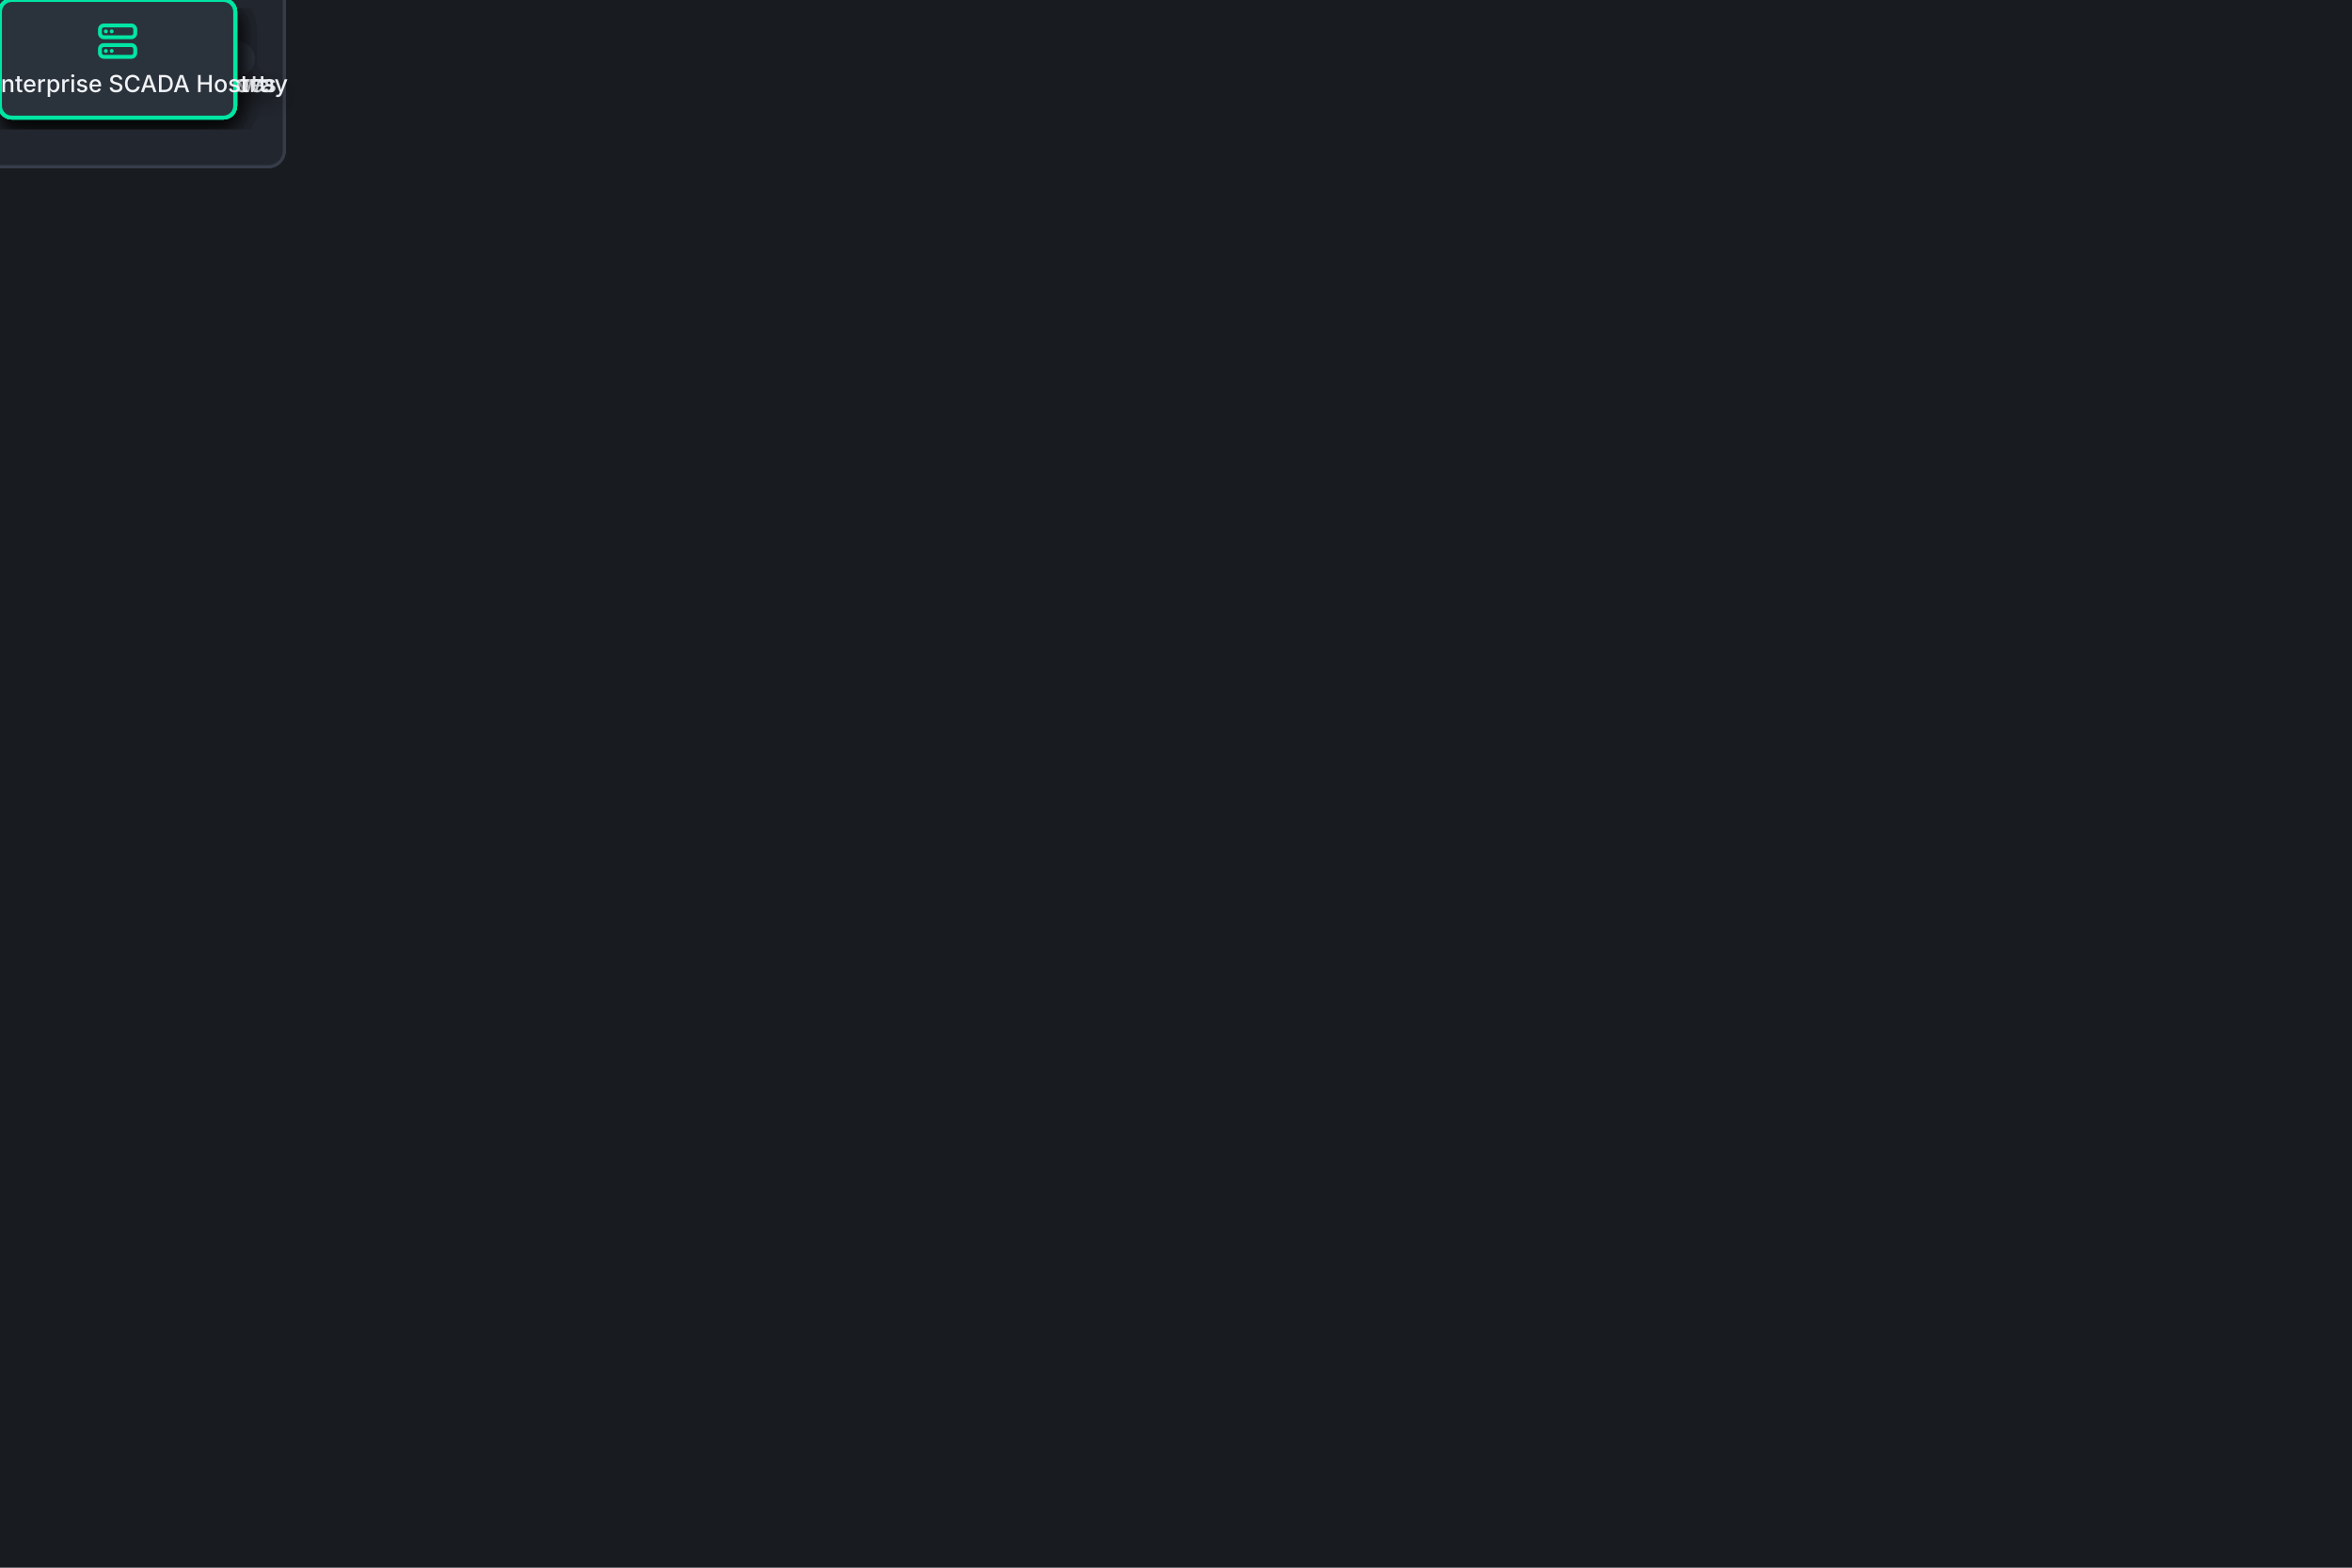
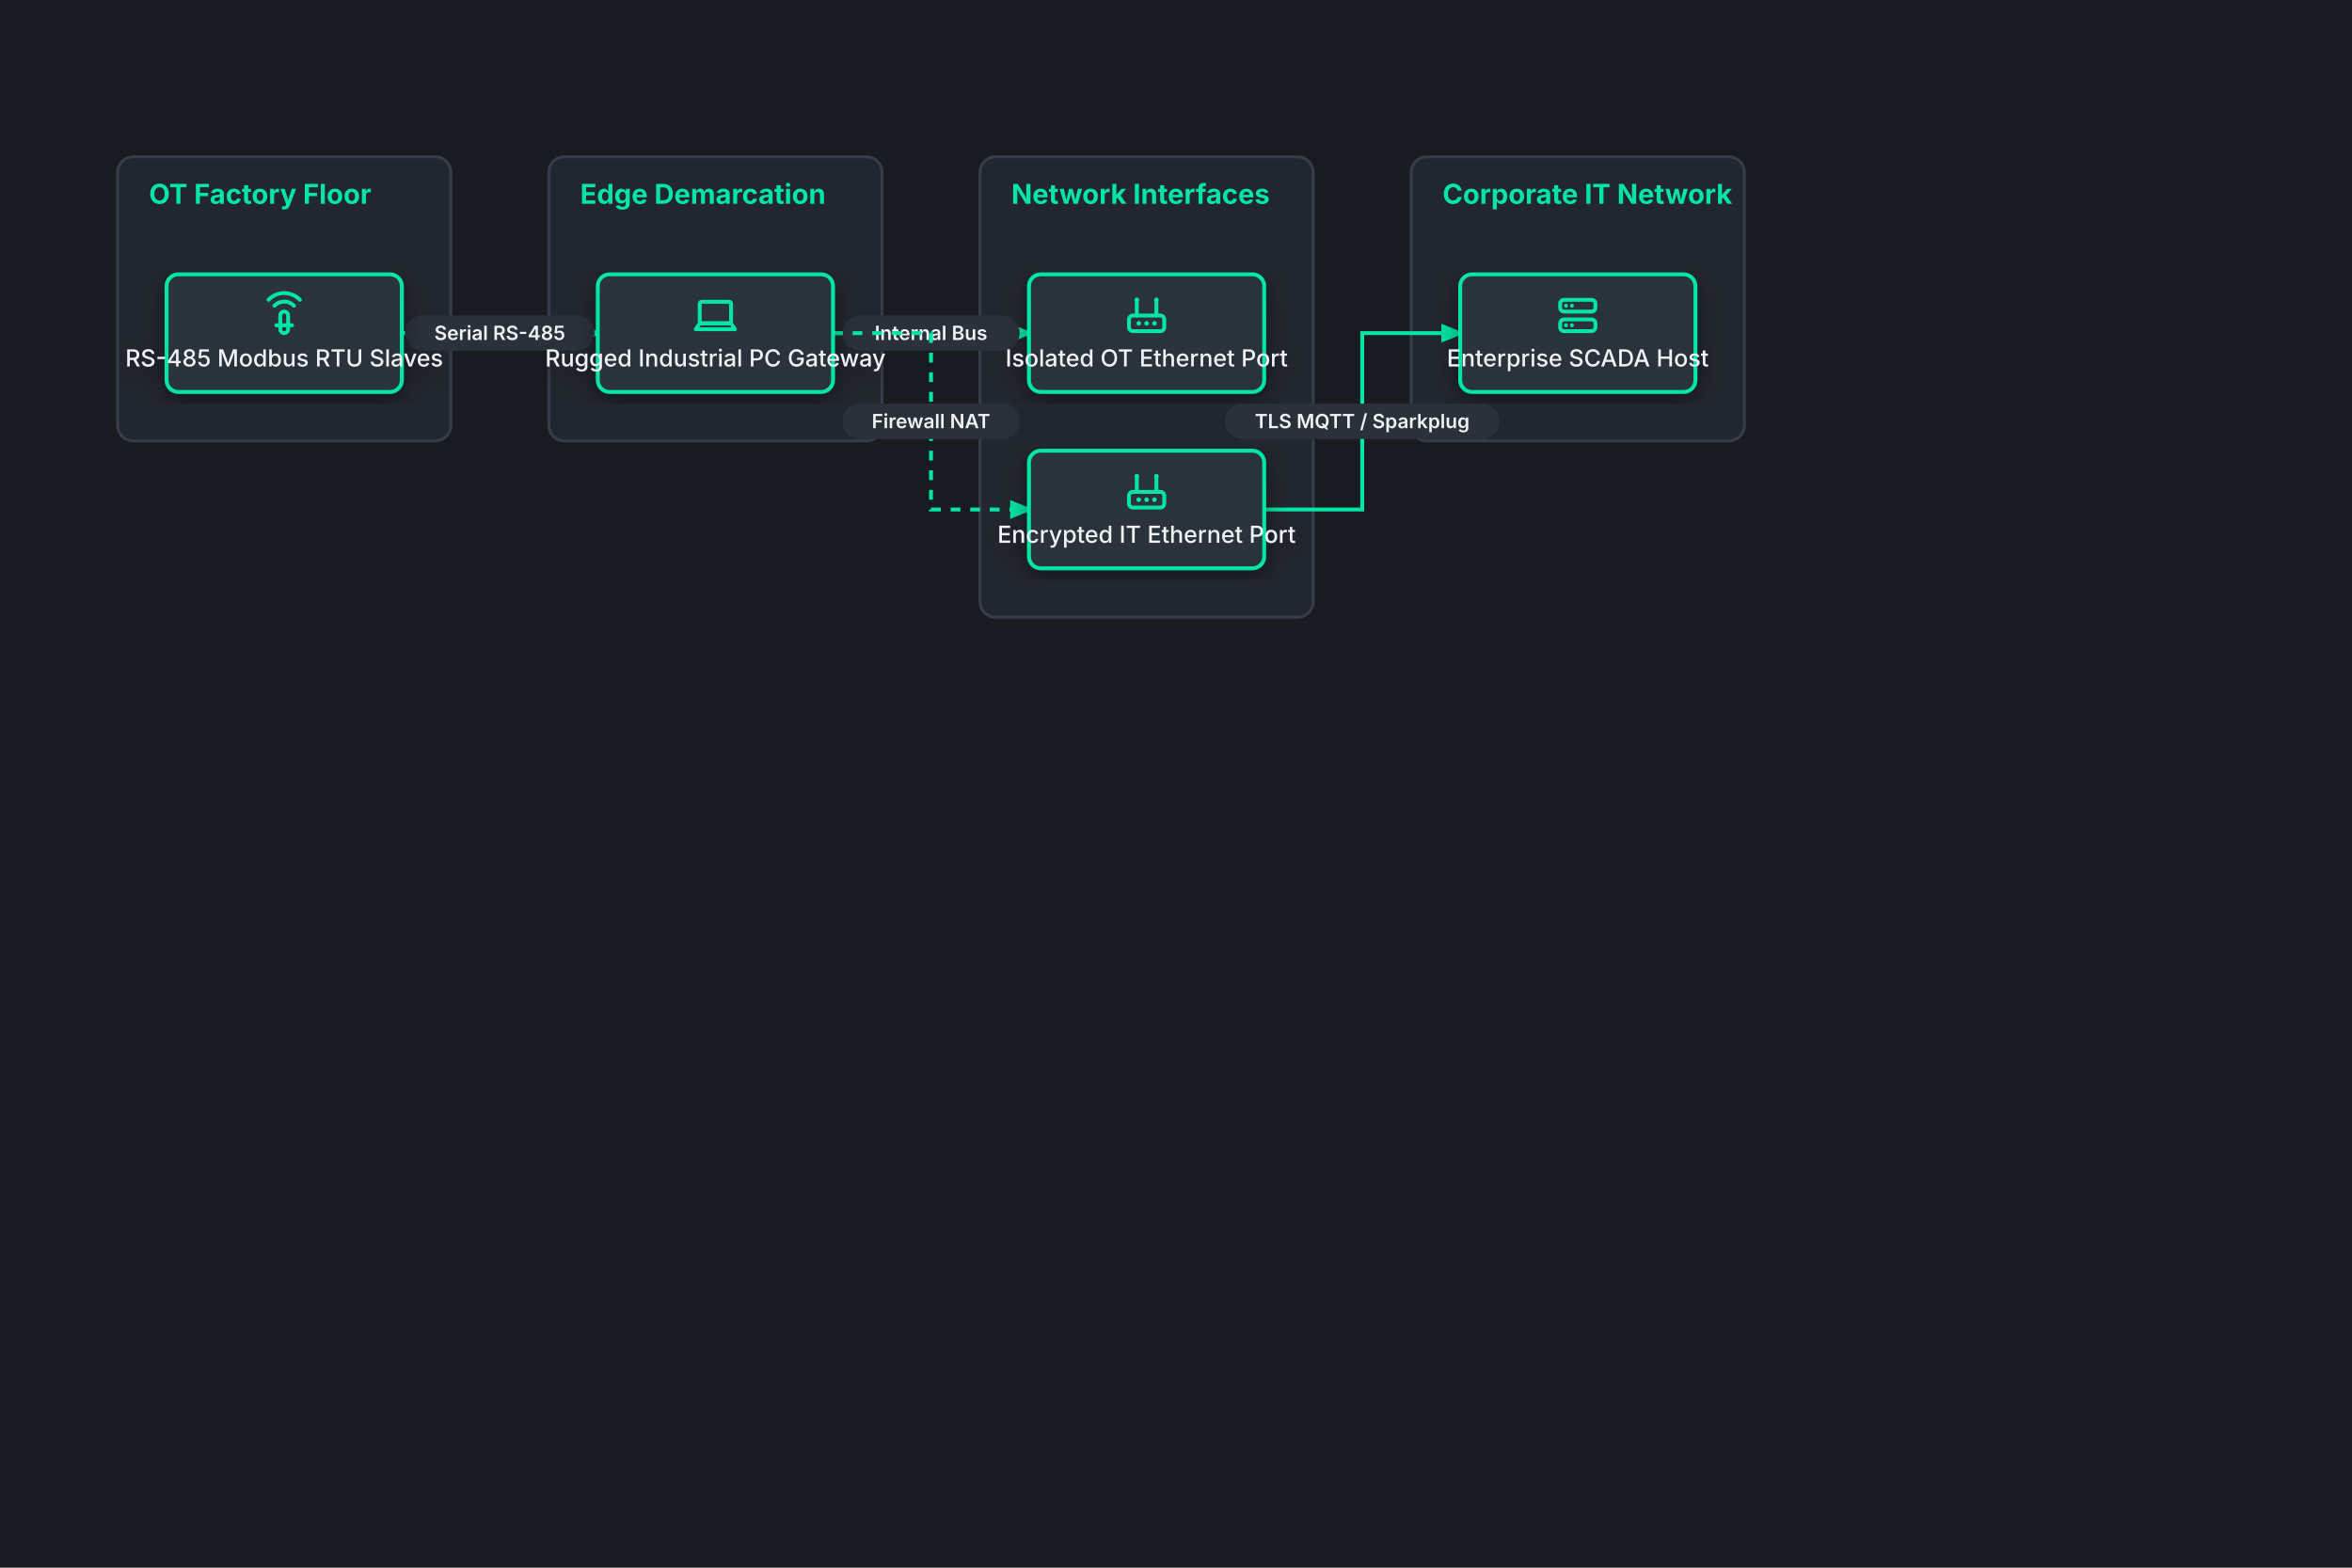
<svg xmlns="http://www.w3.org/2000/svg" viewBox="0 0 1200.0 800.0" width="1200.0" height="800.0">
  <defs>
    <marker id="arrow" viewBox="0 0 10 10" refX="8" refY="5" markerWidth="6" markerHeight="6" orient="auto-start-reverse">
      <path d="M 0 1 L 10 5 L 0 9 z" fill="#00E5A3" />
    </marker>
    <filter id="shadow" x="-10%" y="-10%" width="120%" height="120%">
      <feDropShadow dx="0" dy="4" stdDeviation="6" flood-color="#000000" flood-opacity="0.4" />
    </filter>
  </defs>
  <rect width="100%" height="100%" fill="#181B20" />
  <g id="group_1">
-     <rect x="-25.0" y="-60.0" width="170.0" height="145.0" rx="8" fill="#22262E" stroke="#363C48" stroke-width="1.5" />
-     <text x="-9.0" y="-36.0" fill="#00E5A3" font-family="Inter, -apple-system, BlinkMacSystemFont, 'Segoe UI', Roboto, sans-serif" font-size="14" font-weight="bold">OT Factory Floor</text>
+     <rect x="60.0" y="80.0" width="170.0" height="145.0" rx="8" fill="#22262E" stroke="#363C48" stroke-width="1.5" />
+     <text x="76.0" y="104.0" fill="#00E5A3" font-family="Inter, -apple-system, BlinkMacSystemFont, 'Segoe UI', Roboto, sans-serif" font-size="14" font-weight="bold">OT Factory Floor</text>
  </g>
  <g id="group_2">
-     <rect x="-25.0" y="-60.0" width="170.0" height="145.0" rx="8" fill="#22262E" stroke="#363C48" stroke-width="1.5" />
-     <text x="-9.0" y="-36.0" fill="#00E5A3" font-family="Inter, -apple-system, BlinkMacSystemFont, 'Segoe UI', Roboto, sans-serif" font-size="14" font-weight="bold">Edge Demarcation</text>
+     <rect x="280.0" y="80.0" width="170.0" height="145.0" rx="8" fill="#22262E" stroke="#363C48" stroke-width="1.5" />
+     <text x="296.0" y="104.0" fill="#00E5A3" font-family="Inter, -apple-system, BlinkMacSystemFont, 'Segoe UI', Roboto, sans-serif" font-size="14" font-weight="bold">Edge Demarcation</text>
  </g>
  <g id="group_3">
-     <rect x="-25.0" y="-60.0" width="170.0" height="145.0" rx="8" fill="#22262E" stroke="#363C48" stroke-width="1.5" />
-     <text x="-9.0" y="-36.0" fill="#00E5A3" font-family="Inter, -apple-system, BlinkMacSystemFont, 'Segoe UI', Roboto, sans-serif" font-size="14" font-weight="bold">Network Interfaces</text>
+     <rect x="500.0" y="80.0" width="170.0" height="235.0" rx="8" fill="#22262E" stroke="#363C48" stroke-width="1.5" />
+     <text x="516.0" y="104.0" fill="#00E5A3" font-family="Inter, -apple-system, BlinkMacSystemFont, 'Segoe UI', Roboto, sans-serif" font-size="14" font-weight="bold">Network Interfaces</text>
  </g>
  <g id="group_4">
-     <rect x="-25.0" y="-60.0" width="170.0" height="145.0" rx="8" fill="#22262E" stroke="#363C48" stroke-width="1.5" />
-     <text x="-9.0" y="-36.0" fill="#00E5A3" font-family="Inter, -apple-system, BlinkMacSystemFont, 'Segoe UI', Roboto, sans-serif" font-size="14" font-weight="bold">Corporate IT Network</text>
+     <rect x="720.0" y="80.0" width="170.0" height="145.0" rx="8" fill="#22262E" stroke="#363C48" stroke-width="1.5" />
+     <text x="736.0" y="104.0" fill="#00E5A3" font-family="Inter, -apple-system, BlinkMacSystemFont, 'Segoe UI', Roboto, sans-serif" font-size="14" font-weight="bold">Corporate IT Network</text>
  </g>
-   <path d="M 0.0 30.0 L 120.0 30.0" fill="none" stroke="#00E5A3" stroke-width="2" marker-end="url(#arrow)" />
+   <path d="M 205.0 170.0 L 305.0 170.0" fill="none" stroke="#00E5A3" stroke-width="2" marker-end="url(#arrow)" />
  <g class="badge">
-     <rect x="11.7" y="21.0" width="96.6" height="18.0" rx="9.0" fill="#2B313B" />
-     <text x="60.0" y="33.5" fill="#F0F3F6" font-size="10.0" font-family="Inter, -apple-system, BlinkMacSystemFont, 'Segoe UI', Roboto, sans-serif" font-weight="600" text-anchor="middle">Serial RS-485</text>
+     <rect x="206.7" y="161.0" width="96.6" height="18.0" rx="9.0" fill="#2B313B" />
+     <text x="255.0" y="173.5" fill="#F0F3F6" font-size="10.0" font-family="Inter, -apple-system, BlinkMacSystemFont, 'Segoe UI', Roboto, sans-serif" font-weight="600" text-anchor="middle">Serial RS-485</text>
  </g>
-   <path d="M 0.0 30.0 L 120.0 30.0" fill="none" stroke="#00E5A3" stroke-width="2" stroke-dasharray="5,5" marker-end="url(#arrow)" />
+   <path d="M 425.0 170.0 L 525.0 170.0" fill="none" stroke="#00E5A3" stroke-width="2" stroke-dasharray="5,5" marker-end="url(#arrow)" />
  <g class="badge">
-     <rect x="14.8" y="21.0" width="90.4" height="18.0" rx="9.0" fill="#2B313B" />
-     <text x="60.0" y="33.5" fill="#F0F3F6" font-size="10.0" font-family="Inter, -apple-system, BlinkMacSystemFont, 'Segoe UI', Roboto, sans-serif" font-weight="600" text-anchor="middle">Internal Bus</text>
+     <rect x="429.8" y="161.0" width="90.4" height="18.0" rx="9.0" fill="#2B313B" />
+     <text x="475.0" y="173.5" fill="#F0F3F6" font-size="10.0" font-family="Inter, -apple-system, BlinkMacSystemFont, 'Segoe UI', Roboto, sans-serif" font-weight="600" text-anchor="middle">Internal Bus</text>
  </g>
-   <path d="M 0.0 30.0 L 120.0 30.0" fill="none" stroke="#00E5A3" stroke-width="2" stroke-dasharray="5,5" marker-end="url(#arrow)" />
+   <path d="M 425.0 170.0 L 475.0 170.0 L 475.0 260.0 L 525.0 260.0" fill="none" stroke="#00E5A3" stroke-width="2" stroke-dasharray="5,5" marker-end="url(#arrow)" />
  <g class="badge">
-     <rect x="14.8" y="21.0" width="90.4" height="18.0" rx="9.0" fill="#2B313B" />
-     <text x="60.0" y="33.5" fill="#F0F3F6" font-size="10.0" font-family="Inter, -apple-system, BlinkMacSystemFont, 'Segoe UI', Roboto, sans-serif" font-weight="600" text-anchor="middle">Firewall NAT</text>
+     <rect x="429.8" y="206.0" width="90.4" height="18.0" rx="9.0" fill="#2B313B" />
+     <text x="475.0" y="218.5" fill="#F0F3F6" font-size="10.0" font-family="Inter, -apple-system, BlinkMacSystemFont, 'Segoe UI', Roboto, sans-serif" font-weight="600" text-anchor="middle">Firewall NAT</text>
  </g>
-   <path d="M 0.0 30.0 L 120.0 30.0" fill="none" stroke="#00E5A3" stroke-width="2" marker-end="url(#arrow)" />
+   <path d="M 645.0 260.0 L 695.0 260.0 L 695.0 170.0 L 745.0 170.0" fill="none" stroke="#00E5A3" stroke-width="2" marker-end="url(#arrow)" />
  <g class="badge">
-     <rect x="-10.0" y="21.0" width="140.0" height="18.0" rx="9.0" fill="#2B313B" />
-     <text x="60.0" y="33.5" fill="#F0F3F6" font-size="10.0" font-family="Inter, -apple-system, BlinkMacSystemFont, 'Segoe UI', Roboto, sans-serif" font-weight="600" text-anchor="middle">TLS MQTT / Sparkplug</text>
+     <rect x="625.0" y="206.0" width="140.0" height="18.0" rx="9.0" fill="#2B313B" />
+     <text x="695.0" y="218.5" fill="#F0F3F6" font-size="10.0" font-family="Inter, -apple-system, BlinkMacSystemFont, 'Segoe UI', Roboto, sans-serif" font-weight="600" text-anchor="middle">TLS MQTT / Sparkplug</text>
  </g>
  <g id="field_sensors" filter="url(#shadow)">
-     <rect x="0.0" y="0.0" width="120.0" height="60.0" rx="6.0" fill="#2B313B" stroke="#00E5A3" stroke-width="2.0" />
-     <g class="icon icon-sensor" transform="translate(48.0, 9.0) scale(1.0)">
+     <rect x="85.0" y="140.0" width="120.0" height="60.0" rx="6.0" fill="#2B313B" stroke="#00E5A3" stroke-width="2.0" />
+     <g class="icon icon-sensor" transform="translate(133.0, 149.0) scale(1.0)">
      <path d="M 4 4 A 11 11 0 0 1 20 4" fill="none" stroke="#00E5A3" stroke-width="2.0" stroke-linecap="round" />
      <path d="M 7 7 A 7 7 0 0 1 17 7" fill="none" stroke="#00E5A3" stroke-width="2.0" stroke-linecap="round" />
      <rect x="10" y="10" width="4" height="11" rx="2" fill="none" stroke="#00E5A3" stroke-width="2.0" />
      <line x1="8" y1="17" x2="16" y2="17" stroke="#00E5A3" stroke-width="2.0" stroke-linecap="round" />
    </g>
-     <text x="60.0" y="47.0" text-anchor="middle" fill="#F0F3F6" font-family="Inter, -apple-system, BlinkMacSystemFont, 'Segoe UI', Roboto, sans-serif" font-size="12" font-weight="500">RS-485 Modbus RTU Slaves</text>
+     <text x="145.0" y="187.0" text-anchor="middle" fill="#F0F3F6" font-family="Inter, -apple-system, BlinkMacSystemFont, 'Segoe UI', Roboto, sans-serif" font-size="12" font-weight="500">RS-485 Modbus RTU Slaves</text>
  </g>
  <g id="edge_ipc" filter="url(#shadow)">
-     <rect x="0.0" y="0.0" width="120.0" height="60.0" rx="6.0" fill="#2B313B" stroke="#00E5A3" stroke-width="2.0" />
-     <g class="icon icon-laptop" transform="translate(48.0, 9.0) scale(1.0)">
+     <rect x="305.0" y="140.0" width="120.0" height="60.0" rx="6.0" fill="#2B313B" stroke="#00E5A3" stroke-width="2.0" />
+     <g class="icon icon-laptop" transform="translate(353.0, 149.0) scale(1.0)">
      <rect x="4" y="5" width="16" height="11" rx="1" fill="none" stroke="#00E5A3" stroke-width="2.0" />
      <path d="M 2 19 H 22 L 20 16 H 4 Z" fill="none" stroke="#00E5A3" stroke-width="2.0" stroke-linejoin="round" />
    </g>
-     <text x="60.0" y="47.0" text-anchor="middle" fill="#F0F3F6" font-family="Inter, -apple-system, BlinkMacSystemFont, 'Segoe UI', Roboto, sans-serif" font-size="12" font-weight="500">Rugged Industrial PC Gateway</text>
+     <text x="365.0" y="187.0" text-anchor="middle" fill="#F0F3F6" font-family="Inter, -apple-system, BlinkMacSystemFont, 'Segoe UI', Roboto, sans-serif" font-size="12" font-weight="500">Rugged Industrial PC Gateway</text>
  </g>
  <g id="ot_nic" filter="url(#shadow)">
-     <rect x="0.0" y="0.0" width="120.0" height="60.0" rx="6.0" fill="#2B313B" stroke="#00E5A3" stroke-width="2.0" />
-     <g class="icon icon-router" transform="translate(48.0, 9.0) scale(1.0)">
+     <rect x="525.0" y="140.0" width="120.0" height="60.0" rx="6.0" fill="#2B313B" stroke="#00E5A3" stroke-width="2.0" />
+     <g class="icon icon-router" transform="translate(573.0, 149.0) scale(1.0)">
      <rect x="3" y="12" width="18" height="8" rx="2" fill="none" stroke="#00E5A3" stroke-width="2.0" />
      <line x1="7" y1="12" x2="7" y2="5" stroke="#00E5A3" stroke-width="2.0" stroke-linecap="round" />
      <line x1="17" y1="12" x2="17" y2="5" stroke="#00E5A3" stroke-width="2.0" stroke-linecap="round" />
      <circle cx="7" cy="4" r="1.2" fill="#00E5A3" />
      <circle cx="17" cy="4" r="1.2" fill="#00E5A3" />
      <circle cx="8" cy="16" r="1.2" fill="#00E5A3" />
      <circle cx="12" cy="16" r="1.2" fill="#00E5A3" />
      <circle cx="16" cy="16" r="1.2" fill="#00E5A3" />
    </g>
-     <text x="60.0" y="47.0" text-anchor="middle" fill="#F0F3F6" font-family="Inter, -apple-system, BlinkMacSystemFont, 'Segoe UI', Roboto, sans-serif" font-size="12" font-weight="500">Isolated OT Ethernet Port</text>
+     <text x="585.0" y="187.0" text-anchor="middle" fill="#F0F3F6" font-family="Inter, -apple-system, BlinkMacSystemFont, 'Segoe UI', Roboto, sans-serif" font-size="12" font-weight="500">Isolated OT Ethernet Port</text>
  </g>
  <g id="it_nic" filter="url(#shadow)">
-     <rect x="0.0" y="0.0" width="120.0" height="60.0" rx="6.0" fill="#2B313B" stroke="#00E5A3" stroke-width="2.0" />
-     <g class="icon icon-router" transform="translate(48.0, 9.0) scale(1.0)">
+     <rect x="525.0" y="230.0" width="120.0" height="60.0" rx="6.0" fill="#2B313B" stroke="#00E5A3" stroke-width="2.0" />
+     <g class="icon icon-router" transform="translate(573.0, 239.0) scale(1.0)">
      <rect x="3" y="12" width="18" height="8" rx="2" fill="none" stroke="#00E5A3" stroke-width="2.0" />
      <line x1="7" y1="12" x2="7" y2="5" stroke="#00E5A3" stroke-width="2.0" stroke-linecap="round" />
      <line x1="17" y1="12" x2="17" y2="5" stroke="#00E5A3" stroke-width="2.0" stroke-linecap="round" />
      <circle cx="7" cy="4" r="1.2" fill="#00E5A3" />
      <circle cx="17" cy="4" r="1.2" fill="#00E5A3" />
      <circle cx="8" cy="16" r="1.2" fill="#00E5A3" />
      <circle cx="12" cy="16" r="1.2" fill="#00E5A3" />
      <circle cx="16" cy="16" r="1.2" fill="#00E5A3" />
    </g>
-     <text x="60.0" y="47.0" text-anchor="middle" fill="#F0F3F6" font-family="Inter, -apple-system, BlinkMacSystemFont, 'Segoe UI', Roboto, sans-serif" font-size="12" font-weight="500">Encrypted IT Ethernet Port</text>
+     <text x="585.0" y="277.0" text-anchor="middle" fill="#F0F3F6" font-family="Inter, -apple-system, BlinkMacSystemFont, 'Segoe UI', Roboto, sans-serif" font-size="12" font-weight="500">Encrypted IT Ethernet Port</text>
  </g>
  <g id="corp_server" filter="url(#shadow)">
-     <rect x="0.0" y="0.0" width="120.0" height="60.0" rx="6.0" fill="#2B313B" stroke="#00E5A3" stroke-width="2.0" />
-     <g class="icon icon-server" transform="translate(48.0, 9.0) scale(1.0)">
+     <rect x="745.0" y="140.0" width="120.0" height="60.0" rx="6.0" fill="#2B313B" stroke="#00E5A3" stroke-width="2.0" />
+     <g class="icon icon-server" transform="translate(793.0, 149.0) scale(1.0)">
      <rect x="3" y="4" width="18" height="6" rx="2" fill="none" stroke="#00E5A3" stroke-width="2.0" />
      <rect x="3" y="14" width="18" height="6" rx="2" fill="none" stroke="#00E5A3" stroke-width="2.0" />
      <circle cx="6" cy="7" r="1" fill="#00E5A3" />
      <circle cx="9" cy="7" r="1" fill="#00E5A3" />
      <circle cx="6" cy="17" r="1" fill="#00E5A3" />
      <circle cx="9" cy="17" r="1" fill="#00E5A3" />
    </g>
-     <text x="60.0" y="47.0" text-anchor="middle" fill="#F0F3F6" font-family="Inter, -apple-system, BlinkMacSystemFont, 'Segoe UI', Roboto, sans-serif" font-size="12" font-weight="500">Enterprise SCADA Host</text>
+     <text x="805.0" y="187.0" text-anchor="middle" fill="#F0F3F6" font-family="Inter, -apple-system, BlinkMacSystemFont, 'Segoe UI', Roboto, sans-serif" font-size="12" font-weight="500">Enterprise SCADA Host</text>
  </g>
</svg>
